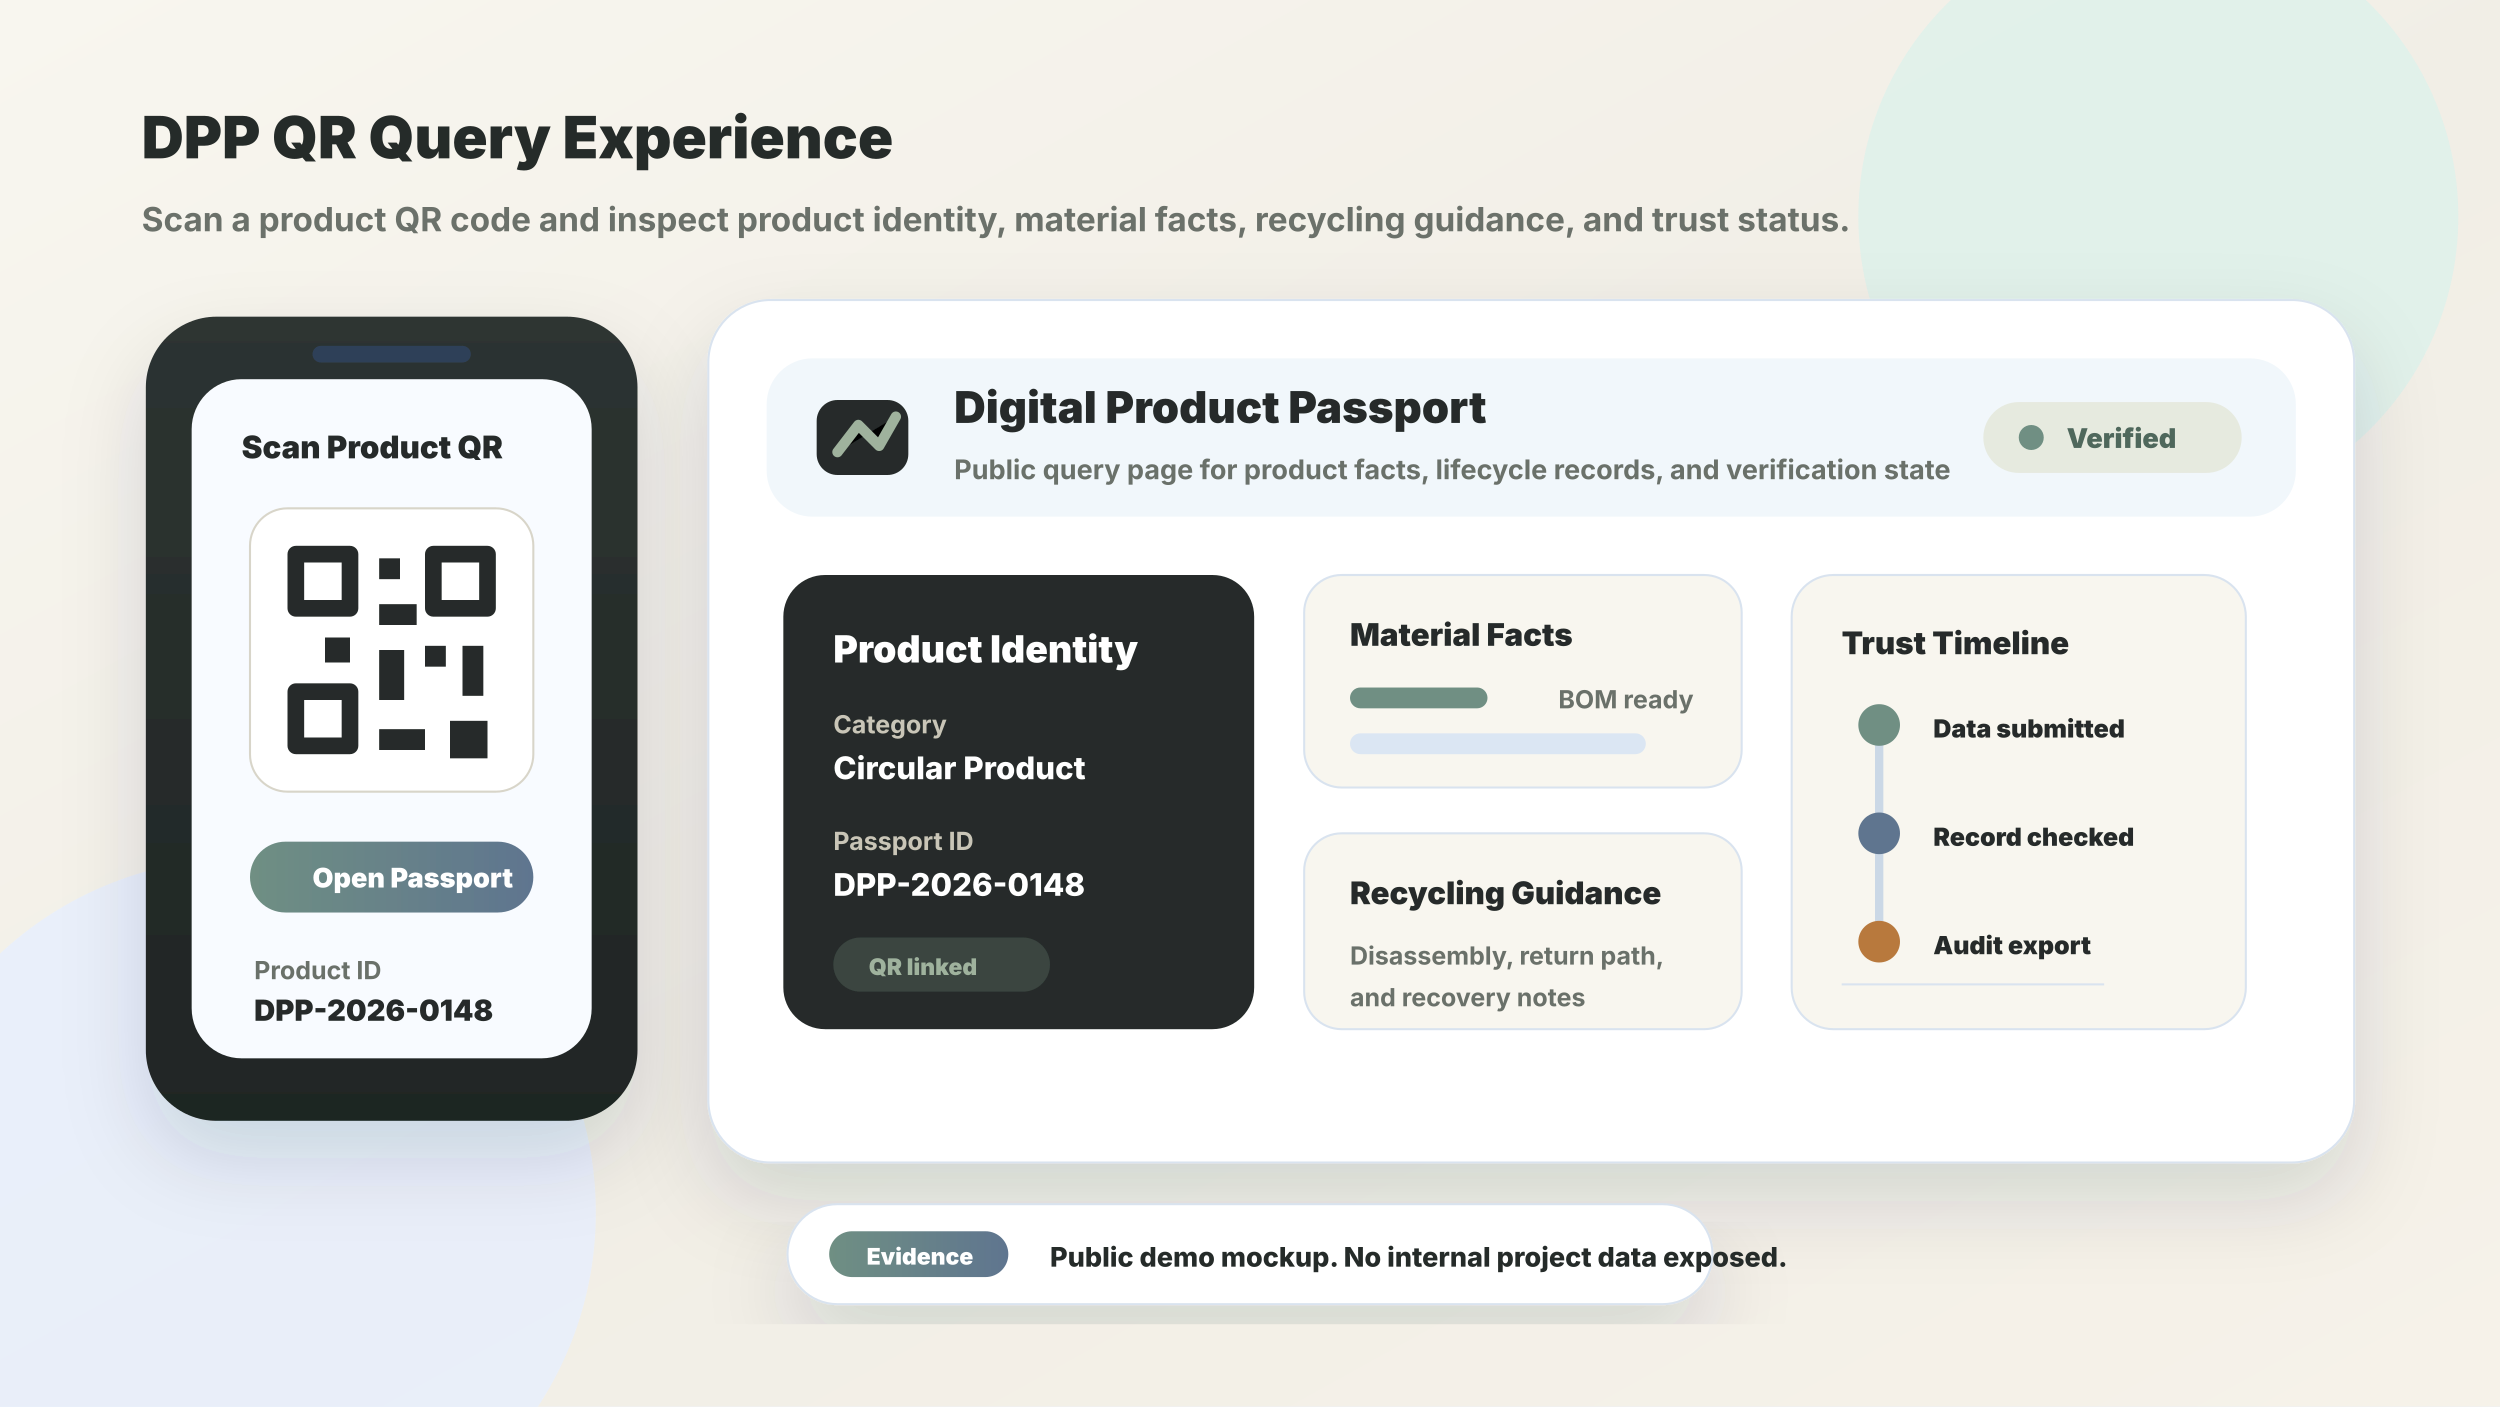
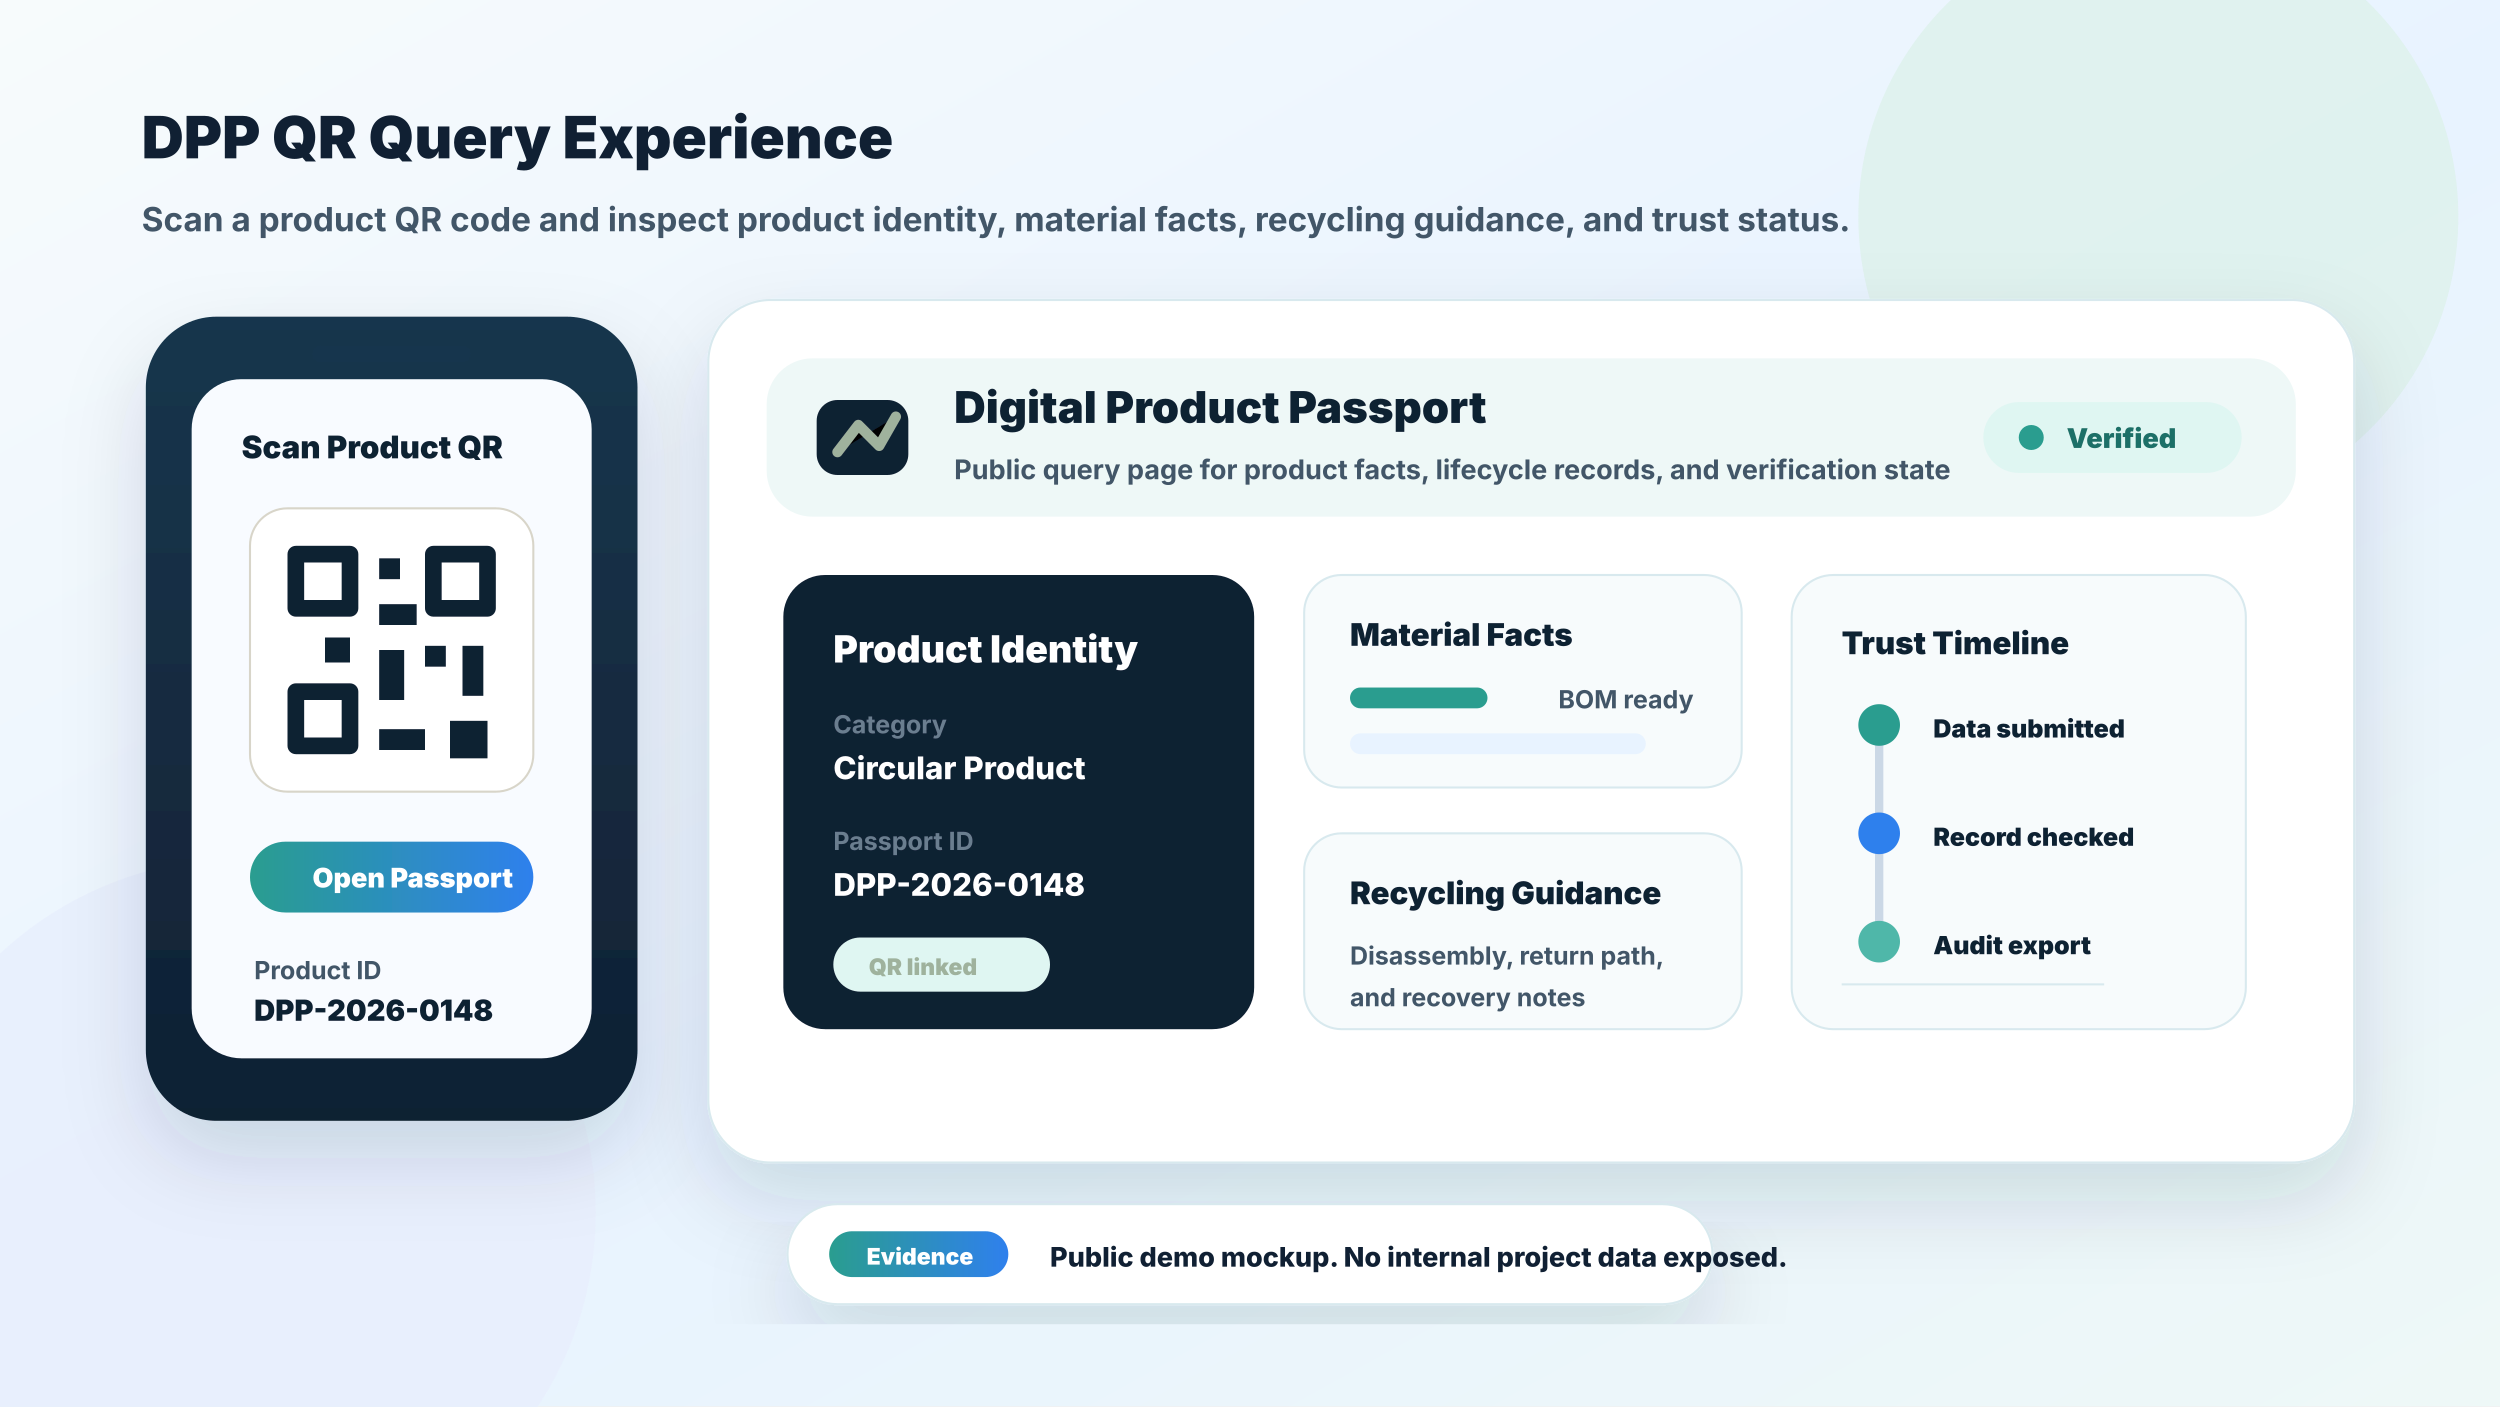
<svg xmlns="http://www.w3.org/2000/svg" width="1200" height="675" viewBox="0 0 1200 675" role="img" aria-labelledby="title desc">
  <defs>
    <linearGradient id="bg" x1="0" y1="0" x2="1" y2="1">
-       <stop offset="0" stop-color="#f8f6ef" />
-       <stop offset="0.52" stop-color="#f1eee6" />
-       <stop offset="1" stop-color="#f6f2e9" />
+       <stop offset="0" stop-color="#f7fbfc" />
+       <stop offset="0.52" stop-color="#e8f3ff" />
+       <stop offset="1" stop-color="#eef8f7" />
    </linearGradient>
    <linearGradient id="brand" x1="0" y1="0" x2="1" y2="0">
-       <stop offset="0" stop-color="#6f8f83" />
-       <stop offset="1" stop-color="#5f758f" />
+       <stop offset="0" stop-color="#2a9d8f" />
+       <stop offset="1" stop-color="#2f80ed" />
    </linearGradient>
    <linearGradient id="phone" x1="0" y1="0" x2="0" y2="1">
-       <stop offset="0" stop-color="#2d3431" />
-       <stop offset="1" stop-color="#1f2524" />
+       <stop offset="0" stop-color="#17364d" />
+       <stop offset="1" stop-color="#102033" />
    </linearGradient>
    <filter id="shadow" x="-20%" y="-20%" width="140%" height="140%">
-       <feDropShadow dx="0" dy="18" stdDeviation="20" flood-color="#13243a" flood-opacity="0.14" />
+       <feDropShadow dx="0" dy="18" stdDeviation="20" flood-color="#103048" flood-opacity="0.14" />
    </filter>
  </defs>
  <rect width="1200" height="675" fill="url(#bg)" />
  <circle cx="1036" cy="104" r="144" fill="#ddf1eb" opacity="0.8" />
  <circle cx="116" cy="582" r="170" fill="#e8effd" opacity="0.85" />
  <g font-family="Inter, Noto Sans TC, Arial, sans-serif">
-     <text x="68" y="76" fill="#252b29" font-size="28" font-weight="850">DPP QR Query Experience</text>
-     <text x="68" y="111" fill="#6b716a" font-size="16" font-weight="650">Scan a product QR code and inspect product identity, material facts, recycling guidance, and trust status.</text>
+     <text x="68" y="76" fill="#102033" font-size="28" font-weight="850">DPP QR Query Experience</text>
+     <text x="68" y="111" fill="#425668" font-size="16" font-weight="650">Scan a product QR code and inspect product identity, material facts, recycling guidance, and trust status.</text>
  </g>
  <g transform="translate(70 152)" filter="url(#shadow)">
    <rect width="236" height="386" rx="34" fill="url(#phone)" />
    <rect x="22" y="30" width="192" height="326" rx="24" fill="#f8fbff" />
-     <rect x="80" y="14" width="76" height="8" rx="4" fill="#2e4059" />
-     <text x="46" y="68" fill="#252b29" font-family="Inter, Noto Sans TC, Arial, sans-serif" font-size="15" font-weight="850">Scan Product QR</text>
+     <rect x="80" y="14" width="76" height="8" rx="4" fill="#17364d" />
+     <text x="46" y="68" fill="#102033" font-family="Inter, Noto Sans TC, Arial, sans-serif" font-size="15" font-weight="850">Scan Product QR</text>
    <rect x="50" y="92" width="136" height="136" rx="18" fill="#ffffff" stroke="#d8d5c9" />
-     <g fill="#252b29">
+     <g fill="#102033">
      <rect x="68" y="110" width="34" height="34" rx="4" />
      <rect x="76" y="118" width="18" height="18" fill="#ffffff" />
      <rect x="134" y="110" width="34" height="34" rx="4" />
      <rect x="142" y="118" width="18" height="18" fill="#ffffff" />
      <rect x="68" y="176" width="34" height="34" rx="4" />
      <rect x="76" y="184" width="18" height="18" fill="#ffffff" />
      <rect x="112" y="116" width="10" height="10" />
      <rect x="112" y="138" width="18" height="10" />
      <rect x="86" y="154" width="12" height="12" />
      <rect x="112" y="160" width="12" height="24" />
      <rect x="134" y="158" width="10" height="10" />
      <rect x="152" y="158" width="10" height="24" />
      <rect x="112" y="198" width="22" height="10" />
      <rect x="146" y="194" width="18" height="18" />
    </g>
    <rect x="50" y="252" width="136" height="34" rx="17" fill="url(#brand)" />
    <text x="80" y="274" fill="#ffffff" font-family="Inter, Noto Sans TC, Arial, sans-serif" font-size="13" font-weight="850">Open Passport</text>
-     <text x="52" y="318" fill="#6b716a" font-family="Inter, Noto Sans TC, Arial, sans-serif" font-size="12" font-weight="650">Product ID</text>
-     <text x="52" y="338" fill="#252b29" font-family="Inter, Noto Sans TC, Arial, sans-serif" font-size="14" font-weight="850">DPP-2026-0148</text>
+     <text x="52" y="318" fill="#425668" font-family="Inter, Noto Sans TC, Arial, sans-serif" font-size="12" font-weight="650">Product ID</text>
+     <text x="52" y="338" fill="#102033" font-family="Inter, Noto Sans TC, Arial, sans-serif" font-size="14" font-weight="850">DPP-2026-0148</text>
  </g>
  <g transform="translate(340 144)" filter="url(#shadow)" font-family="Inter, Noto Sans TC, Arial, sans-serif">
-     <rect width="790" height="414" rx="30" fill="#ffffff" stroke="#d9e3ef" />
-     <rect x="28" y="28" width="734" height="76" rx="22" fill="#f1f7fb" />
-     <rect x="52" y="48" width="44" height="36" rx="10" fill="#252b29" />
+     <rect width="790" height="414" rx="30" fill="#ffffff" stroke="#d8e9ee" />
+     <rect x="28" y="28" width="734" height="76" rx="22" fill="#eef8f7" />
+     <rect x="52" y="48" width="44" height="36" rx="10" fill="#102033" />
    <path d="M62 73 L72 60 L82 70 L90 56" stroke="#9fb29d" stroke-width="5" stroke-linecap="round" stroke-linejoin="round" />
-     <text x="118" y="59" fill="#252b29" font-size="21" font-weight="850">Digital Product Passport</text>
-     <text x="118" y="86" fill="#6b716a" font-size="13" font-weight="700">Public query page for product facts, lifecycle records, and verification state</text>
-     <rect x="612" y="49" width="124" height="34" rx="17" fill="#e6eadf" />
-     <circle cx="635" cy="66" r="6" fill="#6f8f83" />
-     <text x="652" y="71" fill="#4f675c" font-size="13" font-weight="850">Verified</text>
+     <text x="118" y="59" fill="#102033" font-size="21" font-weight="850">Digital Product Passport</text>
+     <text x="118" y="86" fill="#425668" font-size="13" font-weight="700">Public query page for product facts, lifecycle records, and verification state</text>
+     <rect x="612" y="49" width="124" height="34" rx="17" fill="#dff6f2" />
+     <circle cx="635" cy="66" r="6" fill="#2a9d8f" />
+     <text x="652" y="71" fill="#1f6f67" font-size="13" font-weight="850">Verified</text>
    <g transform="translate(36 132)">
-       <rect width="226" height="218" rx="20" fill="#252b29" />
+       <rect width="226" height="218" rx="20" fill="#102033" />
      <text x="24" y="42" fill="#ffffff" font-size="18" font-weight="850">Product Identity</text>
-       <text x="24" y="76" fill="#c9c5b7" font-size="12" font-weight="700">Category</text>
+       <text x="24" y="76" fill="#6b7e8f" font-size="12" font-weight="700">Category</text>
      <text x="24" y="98" fill="#ffffff" font-size="15" font-weight="800">Circular Product</text>
-       <text x="24" y="132" fill="#c9c5b7" font-size="12" font-weight="700">Passport ID</text>
+       <text x="24" y="132" fill="#6b7e8f" font-size="12" font-weight="700">Passport ID</text>
      <text x="24" y="154" fill="#ffffff" font-size="15" font-weight="800">DPP-2026-0148</text>
-       <rect x="24" y="174" width="104" height="26" rx="13" fill="#3a4440" />
+       <rect x="24" y="174" width="104" height="26" rx="13" fill="#dff6f2" />
      <text x="41" y="192" fill="#9fb29d" font-size="11" font-weight="850">QR linked</text>
    </g>
    <g transform="translate(286 132)">
-       <rect width="210" height="102" rx="18" fill="#f8f6ef" stroke="#d9e3ef" />
-       <text x="22" y="34" fill="#252b29" font-size="15" font-weight="850">Material Facts</text>
-       <rect x="22" y="54" width="66" height="10" rx="5" fill="#6f8f83" />
-       <rect x="22" y="76" width="142" height="10" rx="5" fill="#dbe6f3" />
-       <text x="122" y="64" fill="#6b716a" font-size="12" font-weight="750">BOM ready</text>
-       <rect y="124" width="210" height="94" rx="18" fill="#f8f6ef" stroke="#d9e3ef" />
-       <text x="22" y="158" fill="#252b29" font-size="15" font-weight="850">Recycling Guidance</text>
-       <text x="22" y="187" fill="#6b716a" font-size="12" font-weight="700">Disassembly, return path,</text>
-       <text x="22" y="207" fill="#6b716a" font-size="12" font-weight="700">and recovery notes</text>
+       <rect width="210" height="102" rx="18" fill="#f7fbfc" stroke="#d8e9ee" />
+       <text x="22" y="34" fill="#102033" font-size="15" font-weight="850">Material Facts</text>
+       <rect x="22" y="54" width="66" height="10" rx="5" fill="#2a9d8f" />
+       <rect x="22" y="76" width="142" height="10" rx="5" fill="#e8f3ff" />
+       <text x="122" y="64" fill="#425668" font-size="12" font-weight="750">BOM ready</text>
+       <rect y="124" width="210" height="94" rx="18" fill="#f7fbfc" stroke="#d8e9ee" />
+       <text x="22" y="158" fill="#102033" font-size="15" font-weight="850">Recycling Guidance</text>
+       <text x="22" y="187" fill="#425668" font-size="12" font-weight="700">Disassembly, return path,</text>
+       <text x="22" y="207" fill="#425668" font-size="12" font-weight="700">and recovery notes</text>
    </g>
    <g transform="translate(520 132)">
-       <rect width="218" height="218" rx="20" fill="#f8f6ef" stroke="#d9e3ef" />
-       <text x="24" y="38" fill="#252b29" font-size="15" font-weight="850">Trust Timeline</text>
+       <rect width="218" height="218" rx="20" fill="#f7fbfc" stroke="#d8e9ee" />
+       <text x="24" y="38" fill="#102033" font-size="15" font-weight="850">Trust Timeline</text>
      <line x1="42" y1="70" x2="42" y2="176" stroke="#cbd8e6" stroke-width="4" stroke-linecap="round" />
-       <circle cx="42" cy="72" r="10" fill="#6f8f83" />
-       <circle cx="42" cy="124" r="10" fill="#5f758f" />
-       <circle cx="42" cy="176" r="10" fill="#b8793d" />
-       <text x="68" y="78" fill="#252b29" font-size="12" font-weight="850">Data submitted</text>
-       <text x="68" y="130" fill="#252b29" font-size="12" font-weight="850">Record checked</text>
-       <text x="68" y="182" fill="#252b29" font-size="12" font-weight="850">Audit export</text>
-       <rect x="24" y="196" width="126" height="1" fill="#d9e3ef" />
+       <circle cx="42" cy="72" r="10" fill="#2a9d8f" />
+       <circle cx="42" cy="124" r="10" fill="#2f80ed" />
+       <circle cx="42" cy="176" r="10" fill="#4fb7a9" />
+       <text x="68" y="78" fill="#102033" font-size="12" font-weight="850">Data submitted</text>
+       <text x="68" y="130" fill="#102033" font-size="12" font-weight="850">Record checked</text>
+       <text x="68" y="182" fill="#102033" font-size="12" font-weight="850">Audit export</text>
+       <rect x="24" y="196" width="126" height="1" fill="#d8e9ee" />
    </g>
  </g>
  <g transform="translate(378 578)" font-family="Inter, Noto Sans TC, Arial, sans-serif">
-     <rect width="444" height="48" rx="24" fill="#ffffff" stroke="#d9e3ef" filter="url(#shadow)" />
+     <rect width="444" height="48" rx="24" fill="#ffffff" stroke="#d8e9ee" filter="url(#shadow)" />
    <rect x="20" y="13" width="86" height="22" rx="11" fill="url(#brand)" />
    <text x="38" y="29" fill="#ffffff" font-size="11" font-weight="850">Evidence</text>
-     <text x="126" y="30" fill="#252b29" font-size="13" font-weight="800">Public demo mockup. No internal project data exposed.</text>
+     <text x="126" y="30" fill="#102033" font-size="13" font-weight="800">Public demo mockup. No internal project data exposed.</text>
  </g>
</svg>
